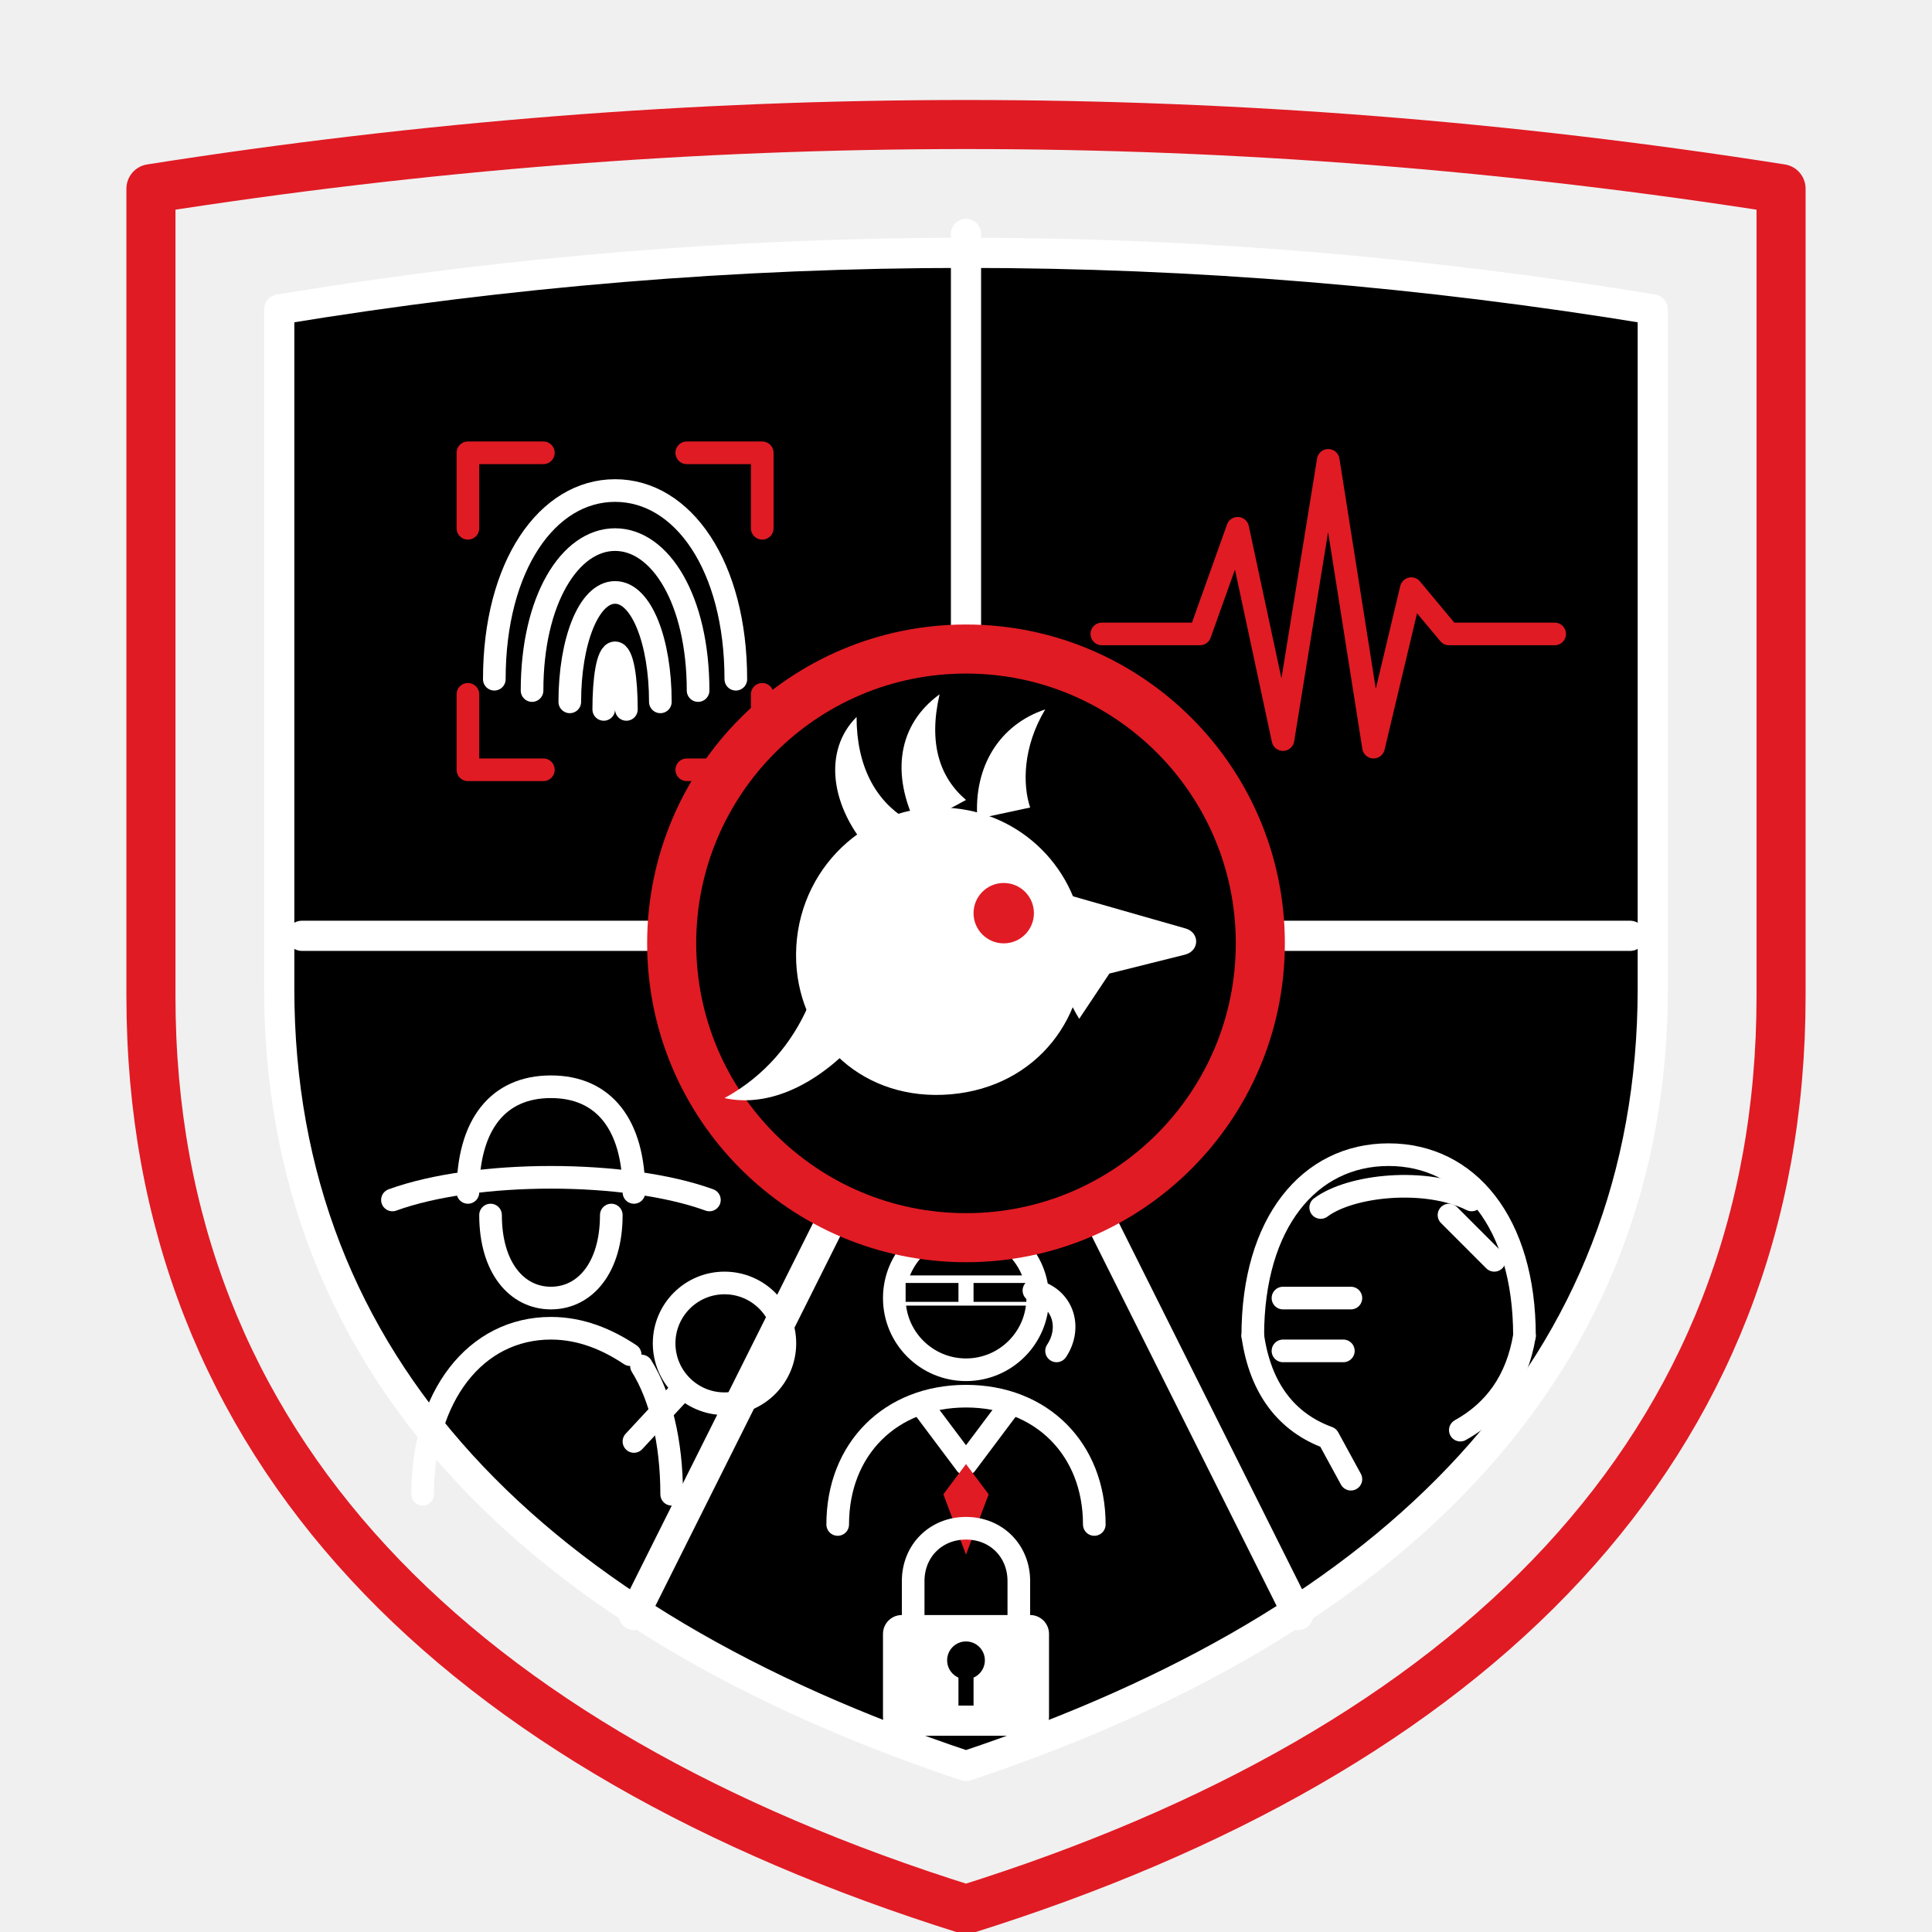
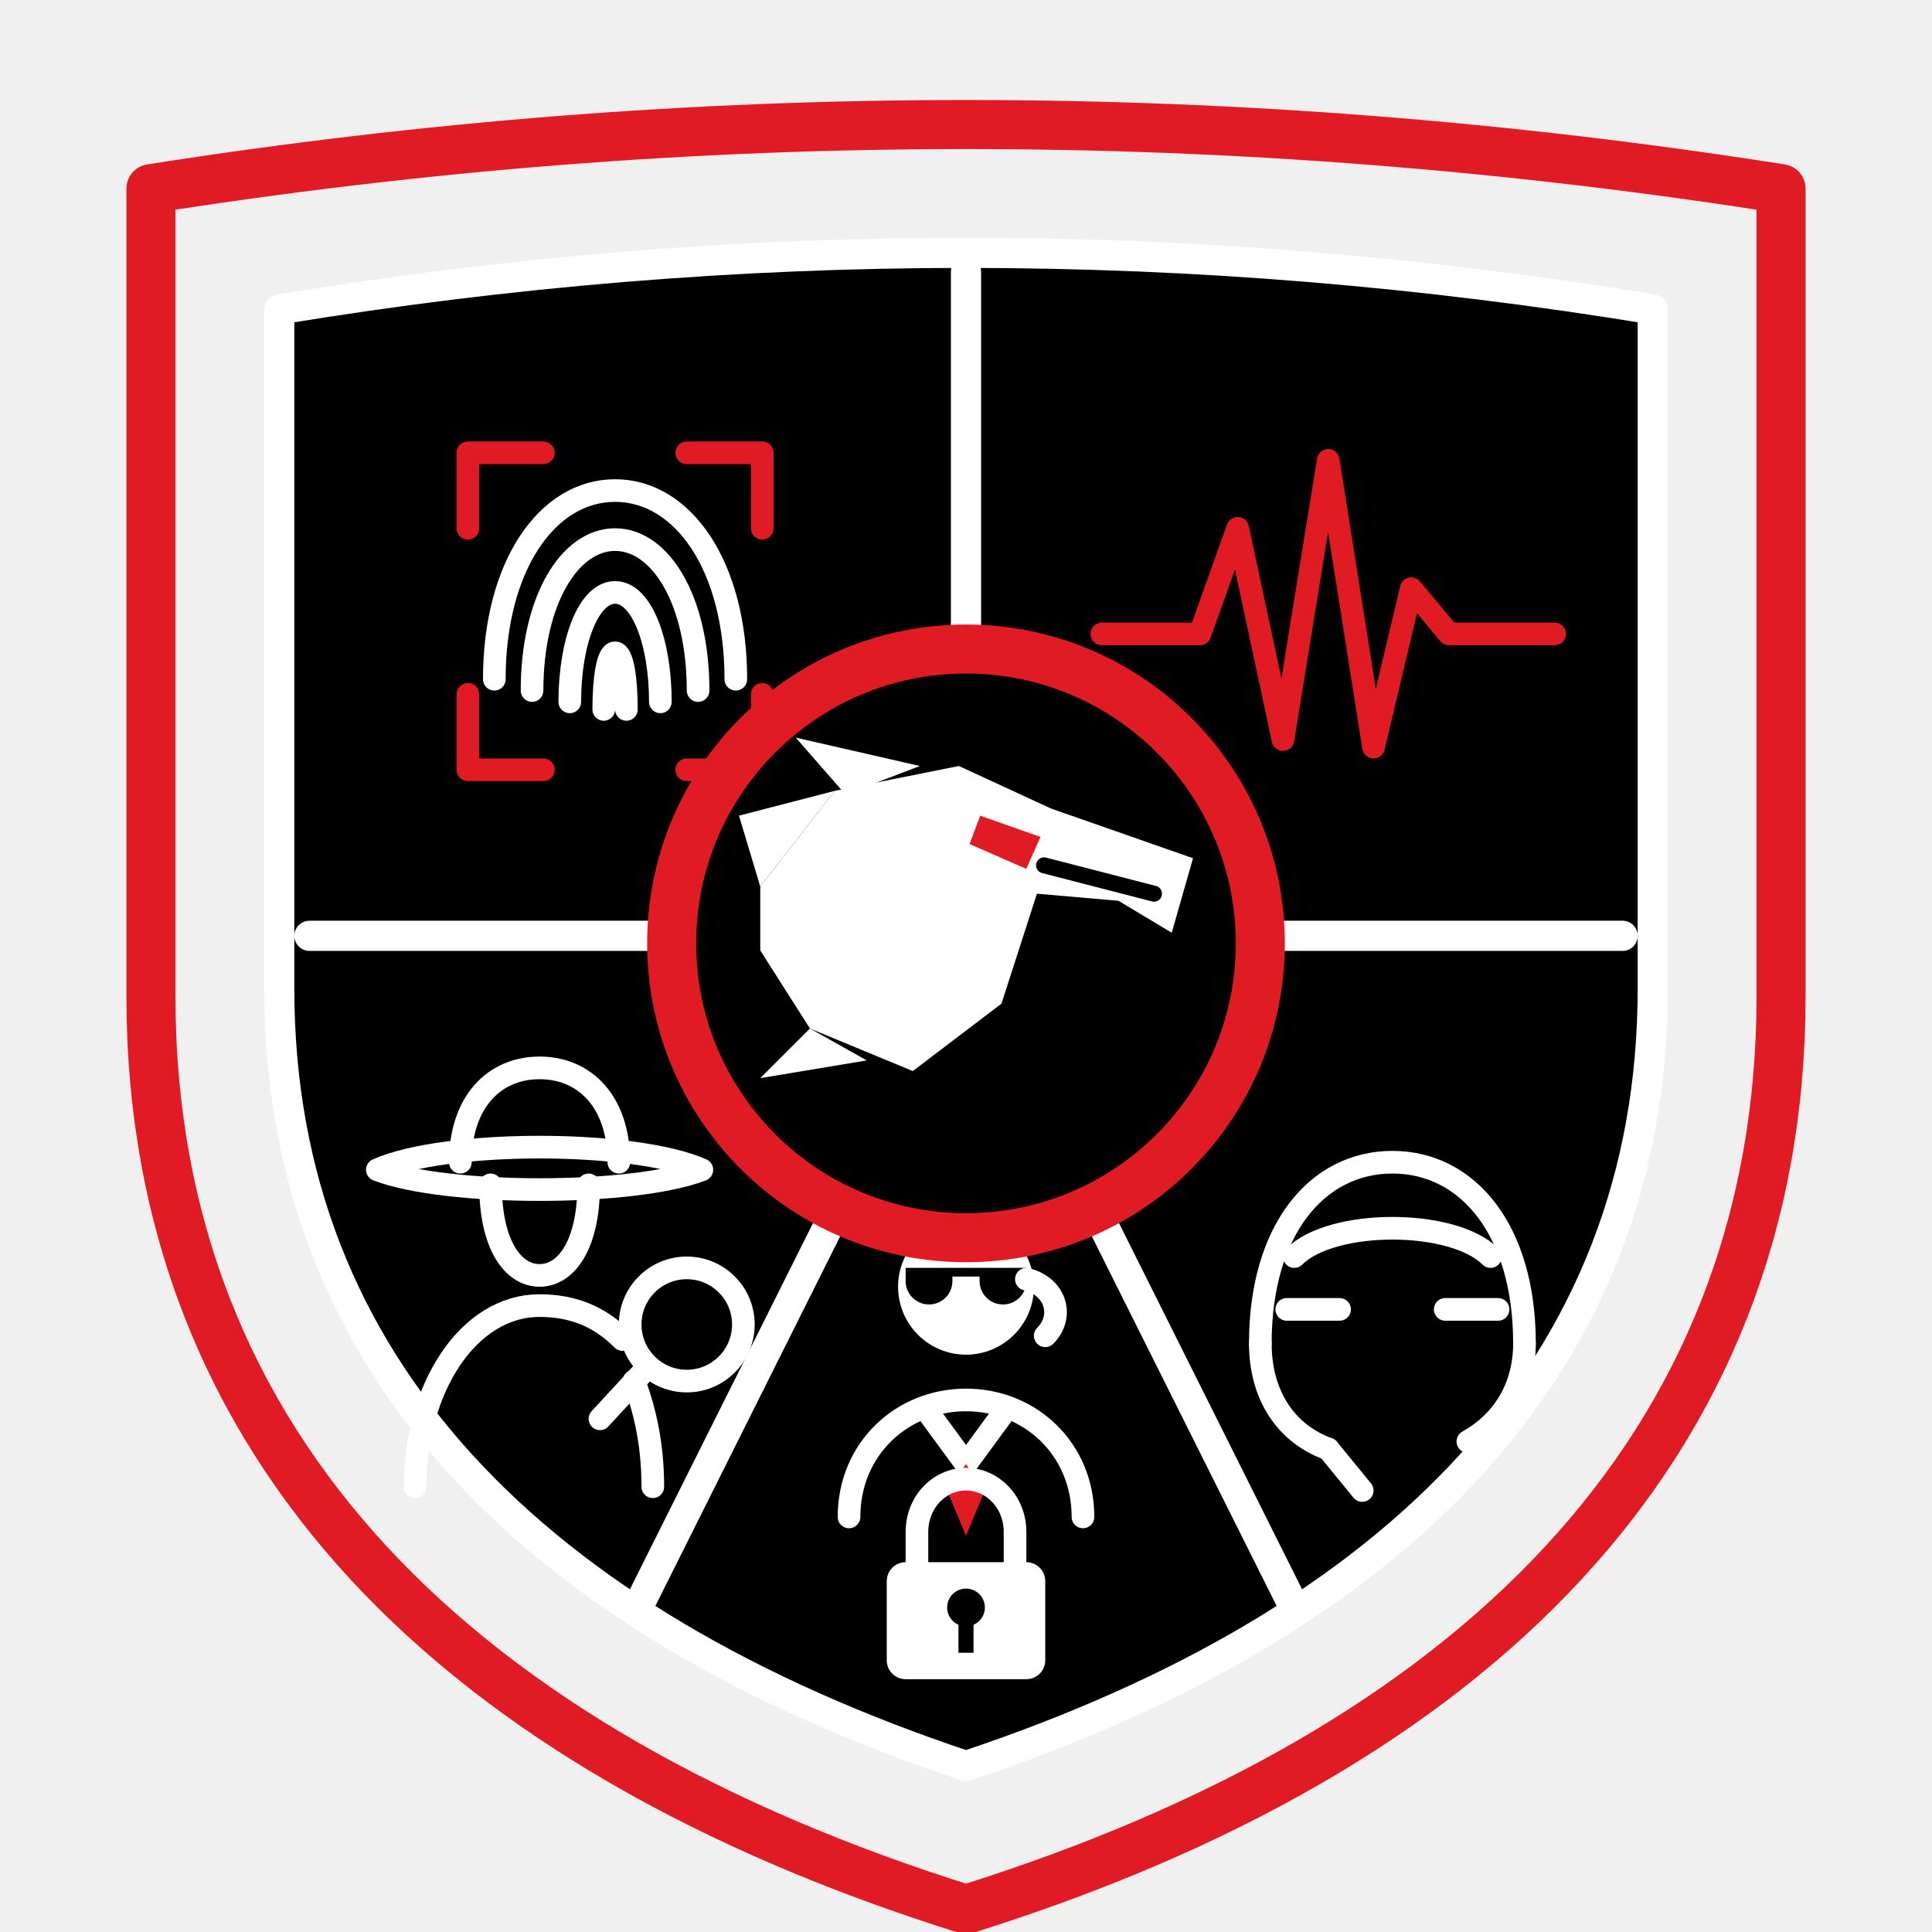
<svg xmlns="http://www.w3.org/2000/svg" viewBox="0 0 512 512" role="img" aria-labelledby="crestTitle">
  <style>
    .w  { fill:none; stroke:#fff; stroke-width:6; stroke-linecap:round; stroke-linejoin:round; }
    .wf { fill:#fff; }
    .r  { fill:none; stroke:#E01B24; stroke-width:6; stroke-linecap:round; stroke-linejoin:round; }
-     .rf { fill:#E01B24; }
  </style>
  <path d="M40 50 Q256 16 472 50 V264 C472 384 390 464 256 506 C122 464 40 384 40 264 Z" fill="none" stroke="#E01B24" stroke-width="13" stroke-linejoin="round" />
  <path d="M74 82 Q256 52 438 82 V262 C438 362 370 430 256 468 C142 430 74 362 74 262 Z" fill="#000" stroke="#fff" stroke-width="8" stroke-linejoin="round" />
  <g stroke="#fff" stroke-width="8" stroke-linecap="round">
-     <path d="M80 248 H432" />
-     <path d="M256 62 V248" />
-     <path d="M256 252 L168 428" />
-     <path d="M256 252 L344 428" />
+     <path d="M82 248 H430" />
+     <path d="M256 72 V248" />
+     <path d="M256 252 L170 424" />
+     <path d="M256 252 L342 424" />
  </g>
  <g transform="translate(0,-6)">
    <path class="w" d="M131 186 C131 156 145 136 163 136 C181 136 195 156 195 186" />
    <path class="w" d="M141 189 C141 165 151 149 163 149 C175 149 185 165 185 189" />
    <path class="w" d="M151 192 C151 176 156 163 163 163 C170 163 175 176 175 192" />
    <path class="w" d="M160 194 C160 186 161 179 163 179 C165 179 166 186 166 194" />
    <g class="r" stroke-width="5">
      <path d="M124 146 V126 H144" />
      <path d="M182 126 H202 V146" />
      <path d="M124 190 V210 H144" />
      <path d="M202 190 V210 H182" />
    </g>
  </g>
  <path class="r" stroke-width="8" d="M292 168 H318 L328 140 L340 196 L352 122 L364 198 L374 156 L384 168 H412" />
-   <g transform="translate(-4,4)">
-     <path class="w" d="M128 312 C128 294 136 284 150 284 C164 284 172 294 172 312" />
-     <path class="w" d="M108 314 C130 306 170 306 192 314" />
-     <path class="w" d="M134 318 C134 332 141 340 150 340 C159 340 166 332 166 318" />
-     <path class="w" d="M116 392 C116 366 130 348 150 348 C158 348 165 351 171 355" />
-     <path class="w" d="M182 392 C182 378 179 366 174 358" />
-     <circle class="w" cx="196" cy="352" r="16" />
-     <path class="w" d="M185 364 L172 378" />
+   <g transform="translate(-8,2)">
+     <path class="w" d="M130 306 C130 290 139 281 151 281 C163 281 172 290 172 306" />
+     <path class="w" d="M108 308 C126 300 176 300 194 308 C176 315 126 315 108 308 Z" />
+     <path class="w" d="M138 312 C138 328 144 336 151 336 C158 336 164 328 164 312" />
+     <path class="w" d="M118 392 C118 366 132 344 151 344 C160 344 167 347 173 353" />
+     <path class="w" d="M181 392 C181 381 179 372 176 364" />
+     <circle class="w" cx="190" cy="349" r="15" />
+     <path class="w" d="M179 361 L167 374" />
  </g>
-   <g transform="translate(6,4)">
-     <path class="w" d="M326 350 C326 320 341 302 362 302 C383 302 398 320 398 350" />
-     <path class="w" d="M326 350 C328 364 335 373 346 377 L352 388" />
-     <path class="w" d="M398 350 C396 362 390 370 381 375" />
-     <path class="w" d="M344 316 C352 310 372 308 384 314" />
-     <path class="w" stroke-width="5" d="M334 340 H352" />
-     <path class="w" stroke-width="5" d="M334 354 H350" />
-     <path class="w" stroke-width="5" d="M378 318 L390 330" />
+   <g transform="translate(4,2)">
+     <path class="w" d="M330 354 C330 324 345 306 365 306 C385 306 400 324 400 354" />
+     <path class="w" d="M339 331 C349 321 381 321 391 331" />
+     <path class="w" d="M330 354 C330 368 337 378 348 382" />
+     <path class="w" d="M400 354 C400 366 394 375 385 380" />
+     <path class="w" d="M348 382 L357 393" />
+     <path class="w" stroke-width="4.5" d="M337 345 H351" />
+     <path class="w" stroke-width="4.5" d="M379 345 H393" />
  </g>
  <g>
-     <circle class="w" cx="256" cy="344" r="19" />
-     <path class="rf" d="M237 342 h38 v7 a19 19 0 0 1 -38 0 z" opacity="0" />
-     <path fill="#fff" d="M238 338 h36 v8 h-36 z" />
-     <path fill="#000" d="M240 340 h14 v5 h-14 z M258 340 h14 v5 h-14 z" />
-     <path class="w" d="M222 404 C222 384 236 370 256 370 C276 370 290 384 290 404" />
-     <path class="w" d="M244 372 L256 388 L268 372" />
-     <path class="rf" d="M256 388 L262 396 L256 412 L250 396 Z" />
-     <path class="w" stroke-width="5" d="M274 342 C282 344 284 352 280 358" />
+     <circle class="wf" cx="256" cy="341" r="18" />
+     <path fill="#000" d="M240 336 h32 v3.5 a6.2 6.2 0 0 1 -12.4 0 v-1.2 h-7.2 v1.2 a6.2 6.2 0 0 1 -12.4 0 z" />
+     <path class="w" d="M225 402 C225 384 239 371 256 371 C273 371 287 384 287 402" />
+     <path class="w" d="M245 373 L256 388 L267 373" />
+     <path fill="#E01B24" d="M256 388 L261 395 L256 407 L251 395 Z" />
+     <path class="w" stroke-width="4.5" d="M272 339 C280 341 282 349 277 354" />
  </g>
-   <g transform="translate(0,4)">
-     <path class="w" d="M242 424 V415 C242 407 248 401 256 401 C264 401 270 407 270 415 V424" />
-     <rect class="wf" x="234" y="424" width="44" height="32" rx="5" />
-     <circle cx="256" cy="436" r="5" fill="#000" />
-     <path d="M254 439 h4 v9 h-4 z" fill="#000" />
+   <g>
+     <path class="w" d="M243 414 V406 C243 398 249 392 256 392 C263 392 269 398 269 406 V414" />
+     <rect class="wf" x="235" y="414" width="42" height="31" rx="5" />
+     <circle cx="256" cy="426" r="5" fill="#000" />
+     <path d="M254 429 h4 v9 h-4 z" fill="#000" />
  </g>
  <circle cx="256" cy="250" r="78" fill="#000" />
  <circle cx="256" cy="250" r="78" fill="none" stroke="#E01B24" stroke-width="13" />
-   <g>
-     <path fill="#fff" d="M243 219 C236 205 238 192 249 184 C246 197 249 206 256 212 Z" />
-     <path fill="#fff" d="M231 226 C220 214 218 199 227 190 C227 203 232 212 240 217 Z" />
-     <path fill="#fff" d="M259 217 C258 203 265 192 277 188 C271 198 271 208 273 214 Z" />
-     <path fill="#fff" d="M249 214 C269 214 285 229 287 248 C289 269 275 288 252 290 C229 292 212 276 211 255 C210 232 228 214 249 214 Z" />
-     <path fill="#fff" d="M279 236 L314 246 C318 247 318 252 314 253 L294 258 L286 270 C281 262 278 250 279 236 Z" />
-     <path fill="#fff" d="M223 280 C212 290 201 293 192 291 C203 285 210 276 214 267 Z" />
-     <circle cx="266" cy="242" r="8" fill="#E01B24" />
+   <g transform="translate(256,250) scale(.94) translate(-256,-250)">
+     <path fill="#fff" d="M243 200 L222 208 L208 192 Z" />
+     <path fill="#fff" d="M219 207 L198 234 L192 214 Z" />
+     <path fill="#fff" d="M198 234 L219 207 L254 200 L280 212 L320 226 L314 247                          L299 238 L276 236 L266 267 L241 286 L212 274 L198 252 Z" />
+     <path fill="#fff" d="M212 274 L198 288 L228 283 Z" />
+     <path fill="none" stroke="#000" stroke-width="4.5" stroke-linecap="round" d="M278 228 L309 236" />
+     <path fill="#E01B24" d="M260 214 L277 220 L273 229 L257 222 Z" />
  </g>
</svg>
